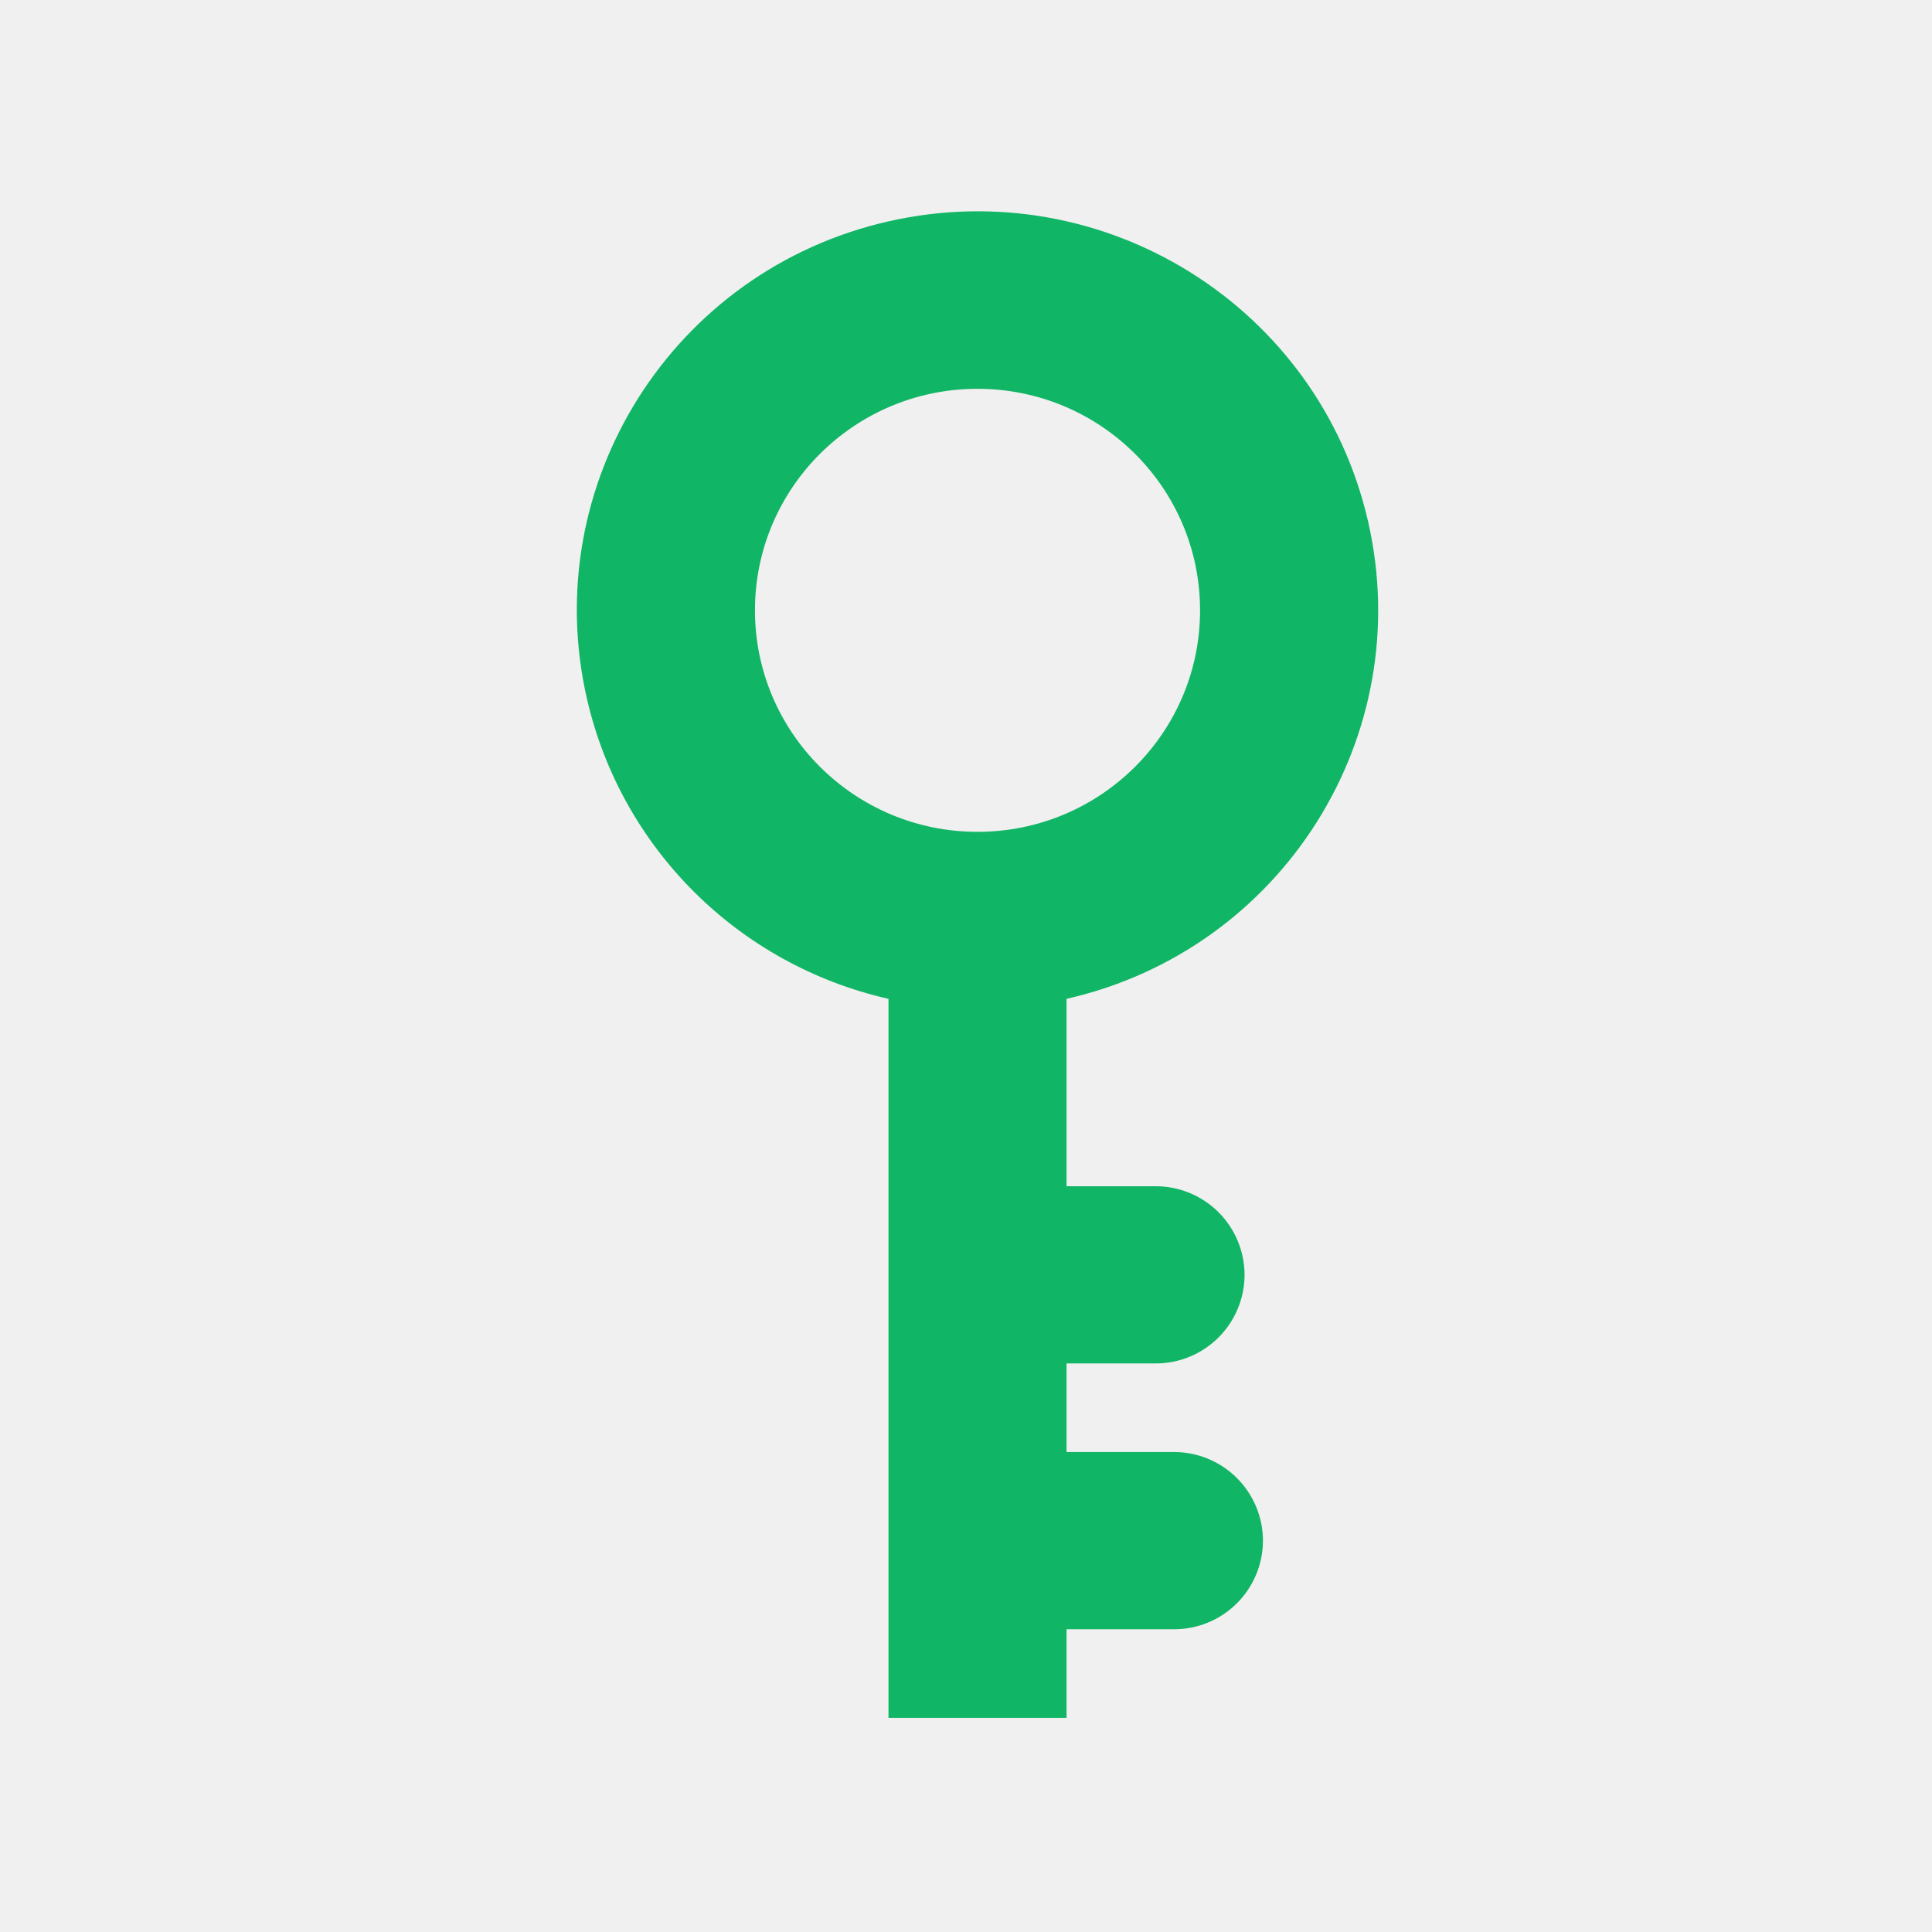
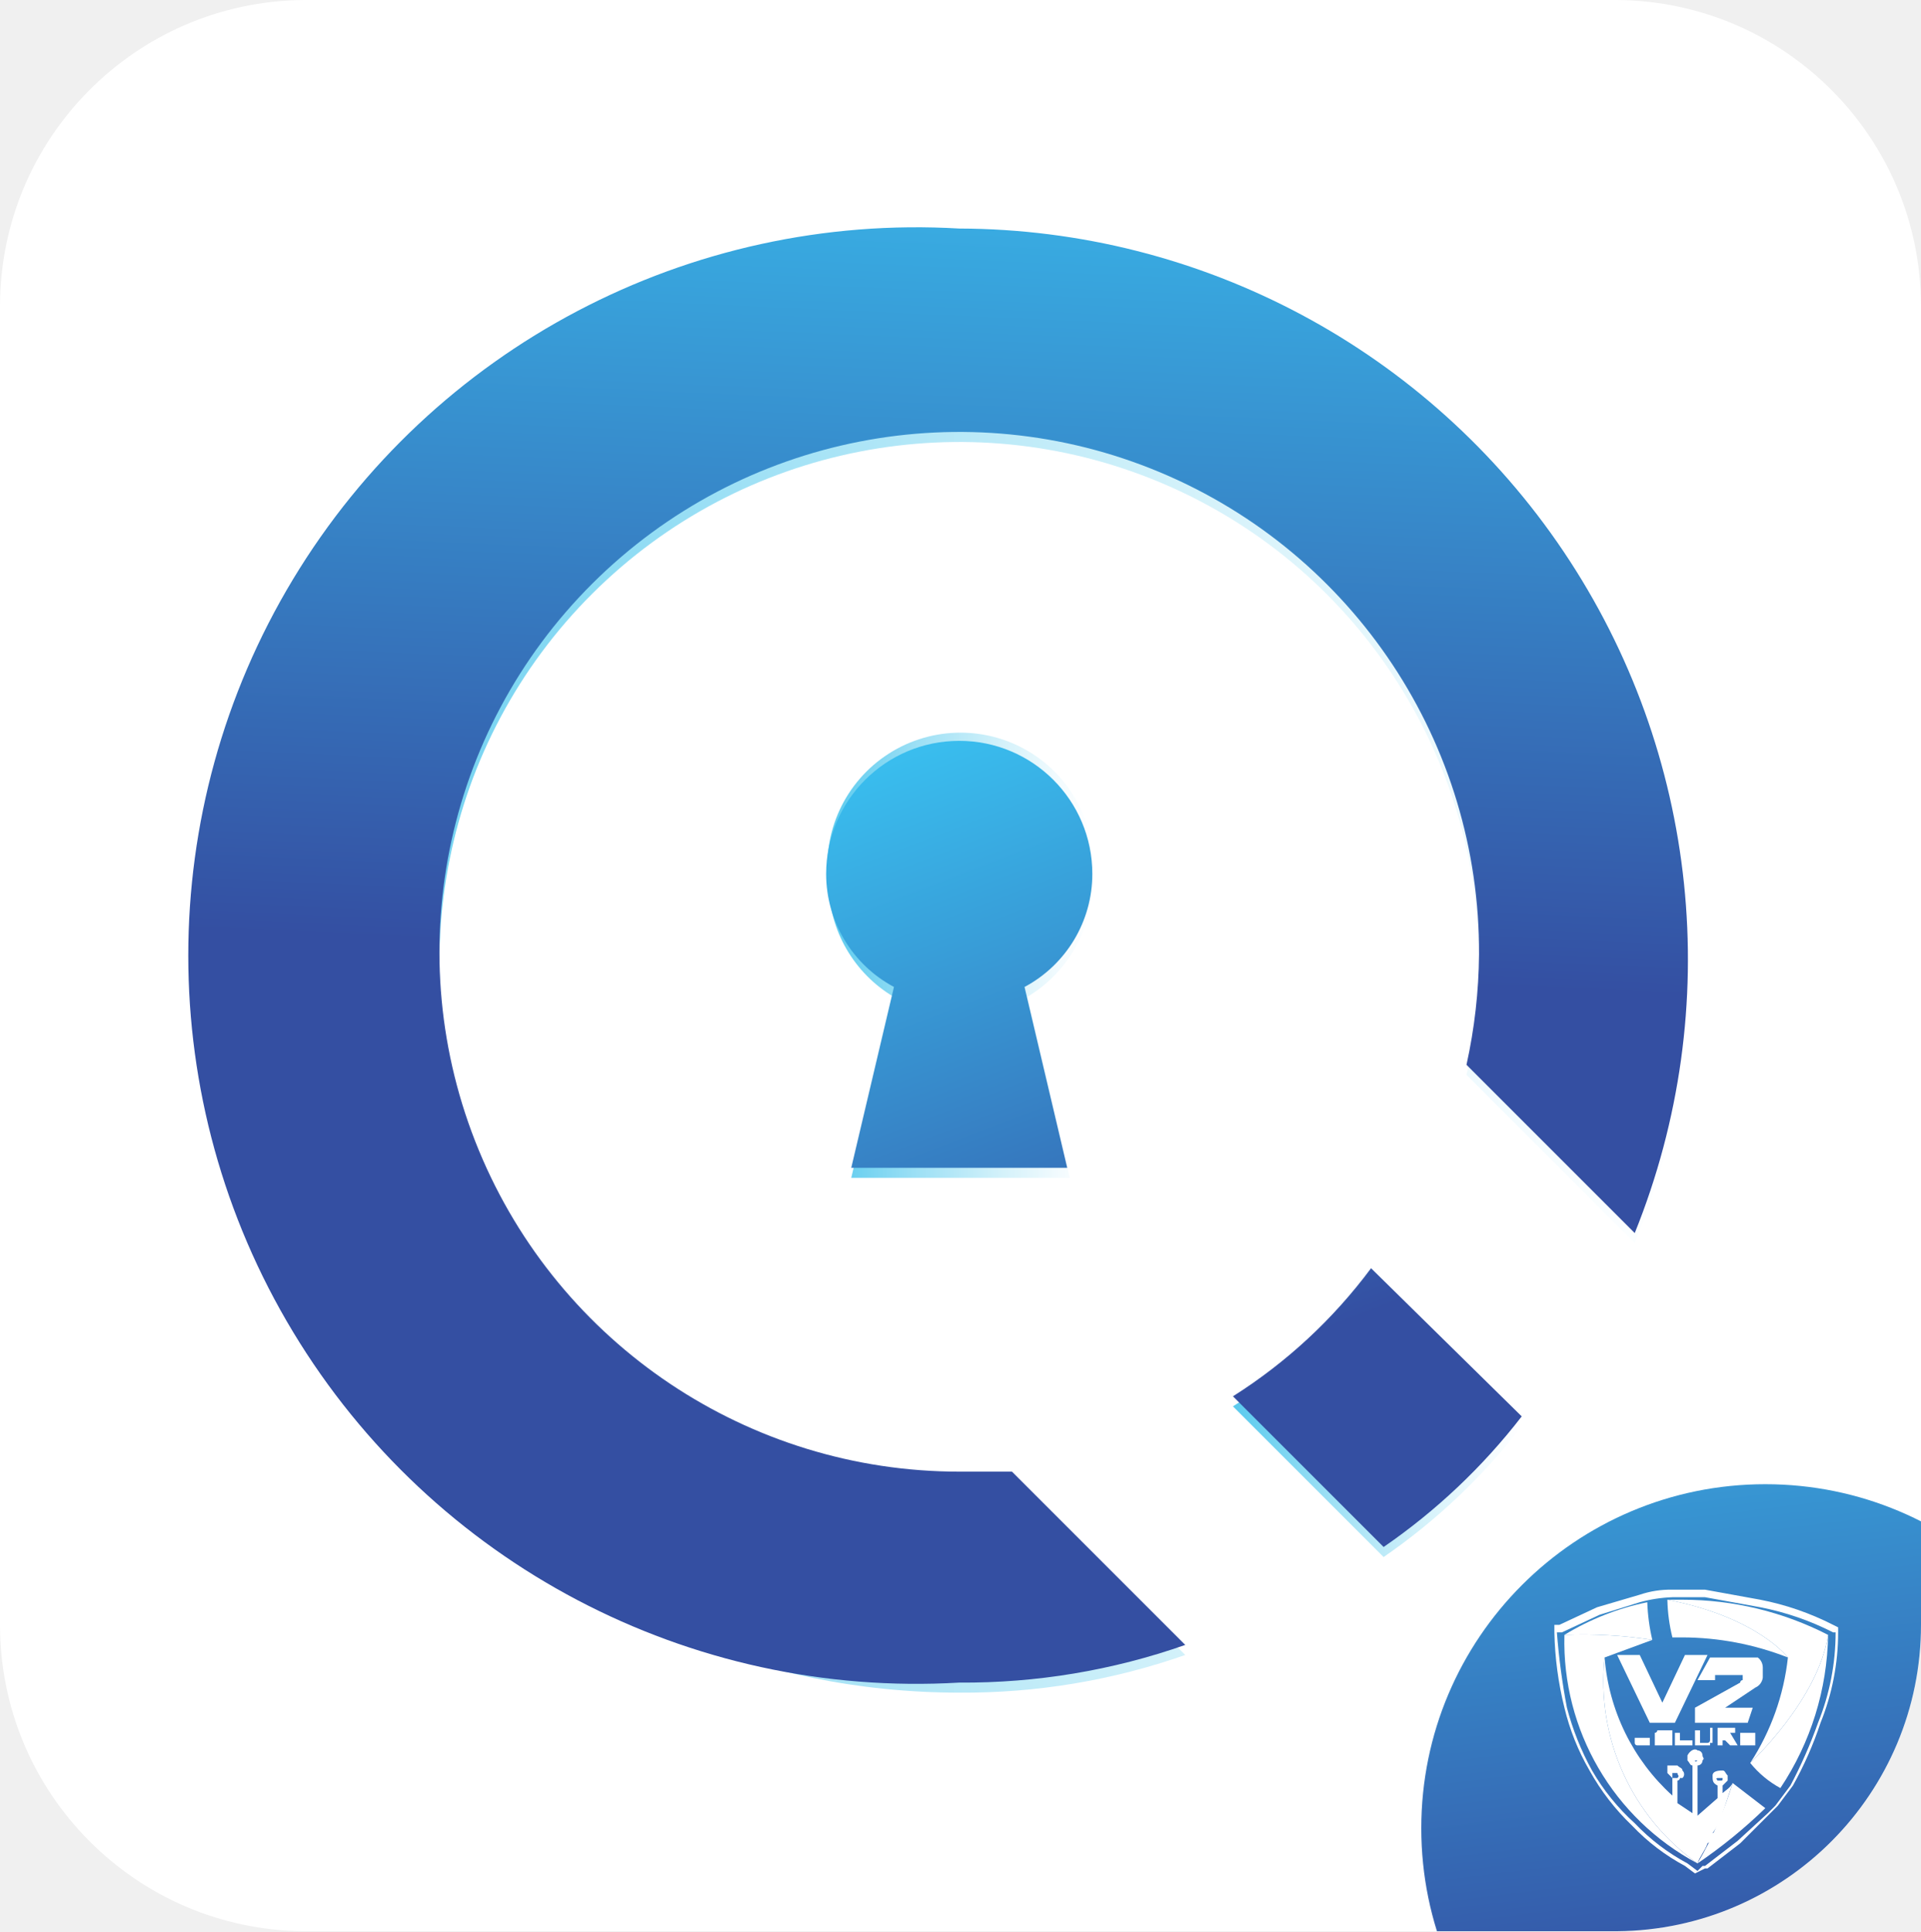
- <svg xmlns="http://www.w3.org/2000/svg" width="600" height="600" viewBox="0 0 600 600" fill="none">
-   <g clip-path="url(#clip-path-JXbHLOWbjf57Zt-sm9kXP)">
-     <path d="M364.573 450.943L331.223 450.943L331.223 423.428L358.863 423.428C359.314 423.428 359.765 423.418 360.216 423.398C360.667 423.376 361.117 423.343 361.566 423.303C362.016 423.258 362.464 423.206 362.91 423.141C363.357 423.073 363.802 422.996 364.245 422.911C364.688 422.823 365.128 422.726 365.566 422.618C366.005 422.508 366.44 422.391 366.872 422.261C367.304 422.131 367.733 421.988 368.158 421.838C368.584 421.686 369.005 421.523 369.423 421.353C369.84 421.181 370.253 420.998 370.661 420.808C371.07 420.616 371.474 420.413 371.872 420.203C372.271 419.991 372.664 419.768 373.052 419.538C373.44 419.306 373.821 419.066 374.197 418.816C374.573 418.566 374.943 418.306 375.306 418.041C375.669 417.771 376.025 417.496 376.375 417.211C376.725 416.923 377.067 416.628 377.402 416.328C377.738 416.023 378.065 415.713 378.385 415.396C378.705 415.076 379.017 414.751 379.321 414.418C379.625 414.083 379.92 413.743 380.208 413.396C380.495 413.046 380.773 412.691 381.043 412.331C381.312 411.968 381.573 411.601 381.825 411.226C382.077 410.851 382.319 410.468 382.552 410.083C382.785 409.696 383.008 409.303 383.222 408.906C383.436 408.508 383.64 408.106 383.833 407.698C384.028 407.291 384.212 406.878 384.385 406.463C384.559 406.046 384.722 405.626 384.876 405.201C385.029 404.776 385.171 404.346 385.303 403.916C385.435 403.483 385.557 403.048 385.667 402.613C385.778 402.173 385.878 401.733 385.967 401.293C386.056 400.848 386.135 400.403 386.202 399.958C386.269 399.513 386.325 399.066 386.371 398.616C386.416 398.166 386.45 397.716 386.474 397.266C386.497 396.816 386.509 396.363 386.51 395.913C386.509 395.461 386.497 395.011 386.474 394.561C386.45 394.108 386.416 393.658 386.371 393.211C386.325 392.761 386.269 392.311 386.202 391.866C386.135 391.418 386.056 390.973 385.967 390.533C385.878 390.088 385.778 389.648 385.667 389.213C385.557 388.773 385.435 388.338 385.303 387.908C385.171 387.476 385.029 387.048 384.876 386.626C384.722 386.201 384.559 385.778 384.385 385.363C384.212 384.946 384.028 384.533 383.833 384.126C383.64 383.718 383.436 383.316 383.222 382.918C383.008 382.521 382.785 382.128 382.552 381.743C382.319 381.356 382.077 380.976 381.825 380.601C381.573 380.226 381.312 379.856 381.043 379.496C380.773 379.133 380.495 378.778 380.208 378.431C379.92 378.081 379.625 377.741 379.321 377.408C379.017 377.073 378.705 376.746 378.385 376.428C378.065 376.108 377.738 375.798 377.402 375.498C377.067 375.193 376.725 374.901 376.375 374.616C376.025 374.331 375.669 374.053 375.306 373.786C374.943 373.516 374.573 373.258 374.197 373.008C373.821 372.758 373.44 372.518 373.052 372.288C372.664 372.056 372.271 371.833 371.872 371.623C371.474 371.411 371.07 371.208 370.661 371.018C370.253 370.823 369.84 370.641 369.423 370.471C369.005 370.298 368.584 370.138 368.158 369.988C367.733 369.836 367.304 369.696 366.872 369.566C366.44 369.436 366.005 369.316 365.566 369.208C365.128 369.098 364.688 369.001 364.245 368.913C363.802 368.826 363.357 368.751 362.91 368.686C362.464 368.621 362.016 368.566 361.566 368.523C361.117 368.478 360.667 368.448 360.216 368.428C359.765 368.406 359.314 368.396 358.863 368.398L331.223 368.398L331.223 310.2C398.209 295.004 440.137 228.631 424.87 161.952C409.602 95.279 342.915 53.549 275.928 68.743C208.934 83.938 167.005 150.311 182.274 216.99C192.898 263.386 229.306 299.625 275.928 310.197L275.928 533.498L331.223 533.498L331.223 505.983L364.573 505.983C365.025 505.983 365.476 505.973 365.927 505.953C366.378 505.931 366.828 505.898 367.277 505.856C367.727 505.811 368.174 505.758 368.621 505.693C369.068 505.628 369.513 505.551 369.956 505.466C370.398 505.378 370.839 505.281 371.277 505.173C371.715 505.063 372.151 504.943 372.583 504.813C373.015 504.683 373.444 504.543 373.869 504.393C374.295 504.241 374.716 504.078 375.133 503.908C375.551 503.736 375.964 503.553 376.372 503.363C376.781 503.171 377.184 502.968 377.583 502.758C377.982 502.543 378.375 502.323 378.763 502.093C379.15 501.861 379.532 501.621 379.908 501.371C380.284 501.121 380.653 500.861 381.017 500.593C381.38 500.326 381.736 500.048 382.086 499.763C382.436 499.478 382.778 499.183 383.113 498.883C383.448 498.578 383.776 498.268 384.096 497.951C384.416 497.631 384.728 497.306 385.032 496.973C385.336 496.638 385.631 496.298 385.918 495.951C386.206 495.601 386.484 495.246 386.754 494.886C387.023 494.521 387.284 494.153 387.536 493.781C387.788 493.406 388.03 493.023 388.263 492.638C388.496 492.251 388.719 491.858 388.933 491.461C389.147 491.063 389.351 490.661 389.545 490.253C389.739 489.846 389.922 489.433 390.096 489.018C390.27 488.601 390.433 488.181 390.586 487.756C390.739 487.331 390.882 486.901 391.014 486.471C391.146 486.038 391.267 485.603 391.378 485.168C391.489 484.728 391.589 484.288 391.678 483.846C391.767 483.403 391.845 482.958 391.913 482.513C391.98 482.066 392.036 481.618 392.082 481.171C392.127 480.721 392.161 480.271 392.184 479.821C392.208 479.368 392.22 478.918 392.221 478.468C392.22 478.016 392.208 477.563 392.184 477.113C392.161 476.663 392.127 476.213 392.082 475.763C392.036 475.313 391.98 474.866 391.913 474.421C391.845 473.973 391.767 473.528 391.678 473.088C391.589 472.643 391.489 472.203 391.378 471.766C391.268 471.328 391.146 470.893 391.014 470.463C390.882 470.031 390.74 469.603 390.586 469.178C390.433 468.753 390.27 468.331 390.096 467.916C389.923 467.498 389.739 467.086 389.545 466.681C389.351 466.271 389.147 465.868 388.933 465.471C388.719 465.073 388.496 464.681 388.263 464.296C388.03 463.908 387.788 463.528 387.536 463.153C387.284 462.778 387.024 462.408 386.754 462.048C386.484 461.686 386.206 461.331 385.919 460.983C385.631 460.633 385.336 460.293 385.032 459.958C384.728 459.623 384.416 459.298 384.096 458.981C383.776 458.661 383.449 458.351 383.114 458.048C382.778 457.746 382.436 457.453 382.086 457.168C381.737 456.881 381.381 456.603 381.017 456.336C380.654 456.068 380.284 455.811 379.909 455.561C379.533 455.311 379.151 455.068 378.763 454.838C378.375 454.606 377.982 454.383 377.583 454.173C377.185 453.961 376.782 453.758 376.373 453.568C375.964 453.373 375.551 453.191 375.134 453.021C374.717 452.848 374.295 452.686 373.87 452.536C373.444 452.386 373.016 452.246 372.583 452.116C372.151 451.986 371.716 451.866 371.278 451.756C370.839 451.646 370.399 451.548 369.956 451.463C369.513 451.376 369.068 451.298 368.622 451.233C368.175 451.168 367.727 451.113 367.277 451.071C366.828 451.026 366.378 450.996 365.927 450.976C365.476 450.953 365.025 450.943 364.573 450.943ZM234.461 189.54C234.461 151.546 265.398 120.748 303.575 120.748C341.745 120.748 372.69 151.546 372.69 189.54C372.69 227.535 341.745 258.333 303.575 258.333C265.398 258.333 234.461 227.535 234.461 189.54Z" fill="#11B566">
- </path>
+ <svg xmlns="http://www.w3.org/2000/svg" xmlns:xlink="http://www.w3.org/1999/xlink" id="Layer_1" data-name="Layer 1" viewBox="0 0 76.5 76.9">
+   <defs>
+     <style>.cls-1{fill:none;clip-rule:evenodd;}.cls-2{clip-path:url(#clip-path);}.cls-11,.cls-3{fill:#fff;}.cls-3{fill-rule:evenodd;}.cls-4{fill:url(#linear-gradient);}.cls-5{fill:url(#linear-gradient-2);}.cls-6{fill:url(#linear-gradient-3);}.cls-7{fill:url(#linear-gradient-4);}.cls-8{fill:url(#linear-gradient-5);}.cls-9{fill:url(#linear-gradient-6);}.cls-10{fill:url(#linear-gradient-7);}</style>
+     <clipPath id="clip-path">
+       <path class="cls-1" d="M76.5,64.7V12.2A12.2,12.2,0,0,0,64.4,0H12.1A12.2,12.2,0,0,0,0,12.2V64.7A12.2,12.2,0,0,0,12.1,76.9H64.4A12.2,12.2,0,0,0,76.5,64.7" />
+     </clipPath>
+     <linearGradient id="linear-gradient" x1="66.98" y1="45.33" x2="71.19" y2="79.8" gradientUnits="userSpaceOnUse">
+       <stop offset="0" stop-color="#3ac6f4" />
+       <stop offset="1" stop-color="#344fa2" />
+     </linearGradient>
+     <linearGradient id="linear-gradient-2" x1="32.95" y1="38.41" x2="43.53" y2="38.41" gradientUnits="userSpaceOnUse">
+       <stop offset="0" stop-color="#59caee" />
+       <stop offset="0.34" stop-color="#9de0f5" />
+       <stop offset="0.65" stop-color="#d2f1fa" />
+       <stop offset="0.88" stop-color="#f3fbfe" />
+       <stop offset="1" stop-color="#fff" />
+     </linearGradient>
+     <linearGradient id="linear-gradient-3" x1="49.07" y1="56.46" x2="60.59" y2="56.46" xlink:href="#linear-gradient-2" />
+     <linearGradient id="linear-gradient-4" x1="9.27" y1="38.43" x2="67.26" y2="38.43" xlink:href="#linear-gradient-2" />
+     <linearGradient id="linear-gradient-5" x1="34.23" y1="28.46" x2="44.76" y2="56.04" xlink:href="#linear-gradient" />
+     <linearGradient id="linear-gradient-6" x1="43" y1="25.11" x2="53.53" y2="52.69" xlink:href="#linear-gradient" />
+     <linearGradient id="linear-gradient-7" x1="39.95" y1="0.3" x2="38.23" y2="38.4" xlink:href="#linear-gradient" />
+   </defs>
+   <g class="cls-2">
+     <path class="cls-3" d="M76.5,64.7V12.2A12.2,12.2,0,0,0,64.4,0H12.1A12.2,12.2,0,0,0,0,12.2V64.7A12.2,12.2,0,0,0,12.1,76.9H64.4A12.2,12.2,0,0,0,76.5,64.7" />
+     <circle class="cls-4" cx="70.3" cy="72.8" r="13.7" />
+     <path class="cls-5" d="M43.5,35.2a5.3,5.3,0,1,0-10.5,0,5.3,5.3,0,0,0,2.6,4.5l-1.7,7.2h8.7l-1.7-7.2A5.3,5.3,0,0,0,43.5,35.2Z" />
+     <path class="cls-6" d="M49.1,56l6,6a24.6,24.6,0,0,0,5.5-5.2l-5.9-5.9A20.9,20.9,0,0,1,49.1,56Z" />
+     <path class="cls-7" d="M38.2,9.4a29,29,0,0,0,0,58,26.6,26.6,0,0,0,9-1.5L40.3,59H38.2A20.7,20.7,0,1,1,58.9,38.4a16.1,16.1,0,0,1-.5,4.4l6.7,6.7A29,29,0,0,0,38.2,9.4Z" />
+     <path class="cls-8" d="M43.5,34.8a5.3,5.3,0,0,0-10.6,0,5.1,5.1,0,0,0,2.7,4.5l-1.7,7.2h8.6l-1.7-7.2A5.1,5.1,0,0,0,43.5,34.8Z" />
+     <path class="cls-9" d="M49.1,55.6l6,6a24.5,24.5,0,0,0,5.5-5.2l-6-5.9A20.5,20.5,0,0,1,49.1,55.6Z" />
+     <path class="cls-10" d="M38.2,9.1a29,29,0,1,0,0,57.9,26.6,26.6,0,0,0,9-1.5l-6.9-6.9H38.2A20.7,20.7,0,1,1,58.9,38a21.2,21.2,0,0,1-.5,4.4l6.7,6.7a29.1,29.1,0,0,0-26.9-40Z" />
+     <path class="cls-11" d="M72.8,65.1a11.3,11.3,0,0,1-1.9,6.1,4,4,0,0,1-1.2-1S72.4,67.7,72.8,65.1Z" />
+     <path class="cls-11" d="M72.8,65.1c-.4,2.6-3.1,5.1-3.1,5.1A9.6,9.6,0,0,0,71.2,66s-1.2-1.6-4.8-2.3H67A12.7,12.7,0,0,1,72.8,65.1Z" />
+     <path class="cls-11" d="M71.2,66a11.6,11.6,0,0,0-4.2-.8h-.4a6.8,6.8,0,0,1-.2-1.5C70,64.4,71.2,66,71.2,66Z" />
+     <path class="cls-3" d="M67.6,74.2a10,10,0,0,1-5.3-9.1h0a18.1,18.1,0,0,1,3.5.2l-1.9.7A8.9,8.9,0,0,0,67.6,74.2Z" />
+     <path class="cls-3" d="M65.8,65.3a18.1,18.1,0,0,0-3.5-.2,10.3,10.3,0,0,1,3.3-1.3A7.7,7.7,0,0,0,65.8,65.3Z" />
+     <path class="cls-3" d="M68.6,72.2,69,71c-.1.2-.3.3-.4.4v-.3h0l.2-.2v-.2c-.1-.1-.1-.2-.2-.2s-.4,0-.4.2,0,.3.2.4h0v.5l-.8.7v-2a.2.2,0,0,0,.2-.2c.1-.1,0-.1,0-.2a.2.2,0,0,0-.2-.2c-.1-.1-.3,0-.4.2v.2c.1.1.1.2.2.2h0v1.9l-.6-.4v-.9a.1.1,0,0,0,.1-.1H67a.2.2,0,0,0,0-.3c0-.1-.1-.1-.2-.2h-.4v.3l.2.2h0v.7A8.3,8.3,0,0,1,63.9,66a8.9,8.9,0,0,0,3.7,8.2h0c.1-.3.3-.5.4-.8l.6-.4Zm-.2-1.4h.2c0,.1,0,.1-.1.1h-.1S68.3,70.8,68.4,70.8Zm-1.8-.2h.2c0,.1.1.1,0,.2h-.2Zm.8-.5h.2s-.1.1-.1,0Zm.8,2.9.2-.3v.2Z" />
+     <path class="cls-3" d="M70.3,72a19.9,19.9,0,0,1-2.7,2.2A14.7,14.7,0,0,0,69,71Z" />
+     <path class="cls-11" d="M65.7,69.5h-.5a.1.1,0,0,1-.1-.1v-.2h.7V69h0v.2h-.1Z" />
+     <path class="cls-11" d="M66.6,69.5h-.7v-.5a.1.1,0,0,0,.1-.1h.6V69h0Z" />
+     <path class="cls-11" d="M67.4,69.5h-.7v-.5h.7V69h-.5v.3h.5Z" />
+     <path class="cls-11" d="M68.1,69.5h-.6v-.6h.2v.5H68a.1.1,0,0,0,.1-.1v-.5h.1v.6h-.1Z" />
+     <path class="cls-11" d="M69.2,69.5h-.3l-.2-.2h-.1v.2h-.2v-.7h.7v.2h-.2Zm-.3-.4Z" />
+     <path class="cls-11" d="M69.9,69.5h-.6v-.5h.6V69h0Z" />
+     <path class="cls-11" d="M66.7,68.6h-1l-1.3-2.7h.9l.9,1.9.9-1.9H68Z" />
+     <path class="cls-11" d="M68.7,68l1.2-.8a.5.5,0,0,0,.3-.4v-.4A.5.5,0,0,0,70,66H68.1l-.5.9h.7v-.2h1.1v.2a.1.1,0,0,0-.1.1L67.5,68v.6h2.1l.2-.6Z" />
+     <polygon class="cls-11" points="62.1 64.7 62.1 64.7 62.1 64.7 62.1 64.7" />
+     <path class="cls-11" d="M73,64.7h0a11,11,0,0,0-2.9-1l-2.2-.4H66.6a3.8,3.8,0,0,0-1.3.2h0l-1.7.5-1.5.7h-.2V65a13.6,13.6,0,0,0,.4,3,9.3,9.3,0,0,0,1,2.5A9.2,9.2,0,0,0,65,72.7a8.3,8.3,0,0,0,2.1,1.6l.4.3.4-.2H68l1.3-1,1.2-1.2h0l.3-.3.6-.8h0a14.5,14.5,0,0,0,1.1-2.5,9.6,9.6,0,0,0,.7-3.6v-.2Zm.1.3a9.6,9.6,0,0,1-.7,3.6,18.9,18.9,0,0,1-1.1,2.5l-.3.4-.3.4-.3.3-1.2,1.1-1.3,1h-.1l-.2.2-.4-.3h0a8.3,8.3,0,0,1-2.1-1.6,8.7,8.7,0,0,1-1.7-2.1,10.9,10.9,0,0,1-1-2.5,27.2,27.2,0,0,1-.4-3h.2l1.5-.7,1.6-.5a5.6,5.6,0,0,1,1.3-.2h1.3l2.2.4a11,11,0,0,1,2.9,1h.1Z" />
  </g>
-   <defs>
-     <clipPath id="clip-path-JXbHLOWbjf57Zt-sm9kXP">
-       <path d="M172 59L172 540.25L428 540.25L428 59L172 59Z" fill="white" />
-     </clipPath>
-   </defs>
</svg>
